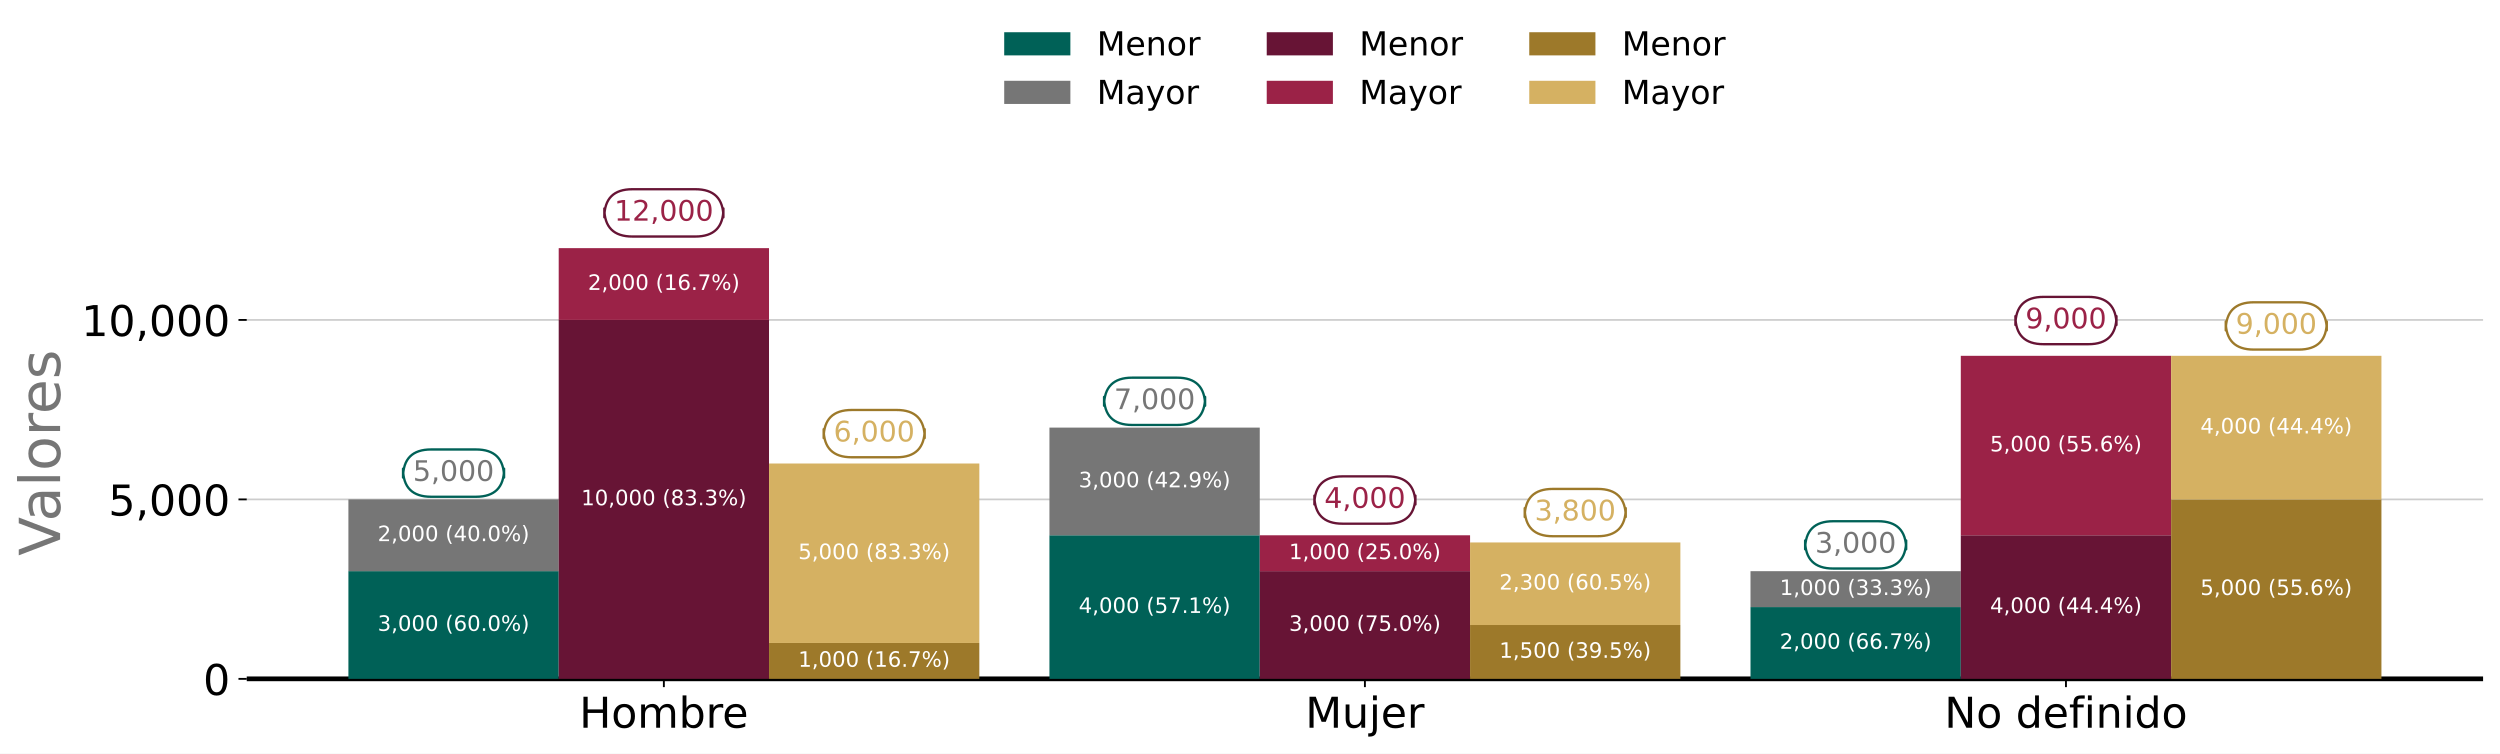
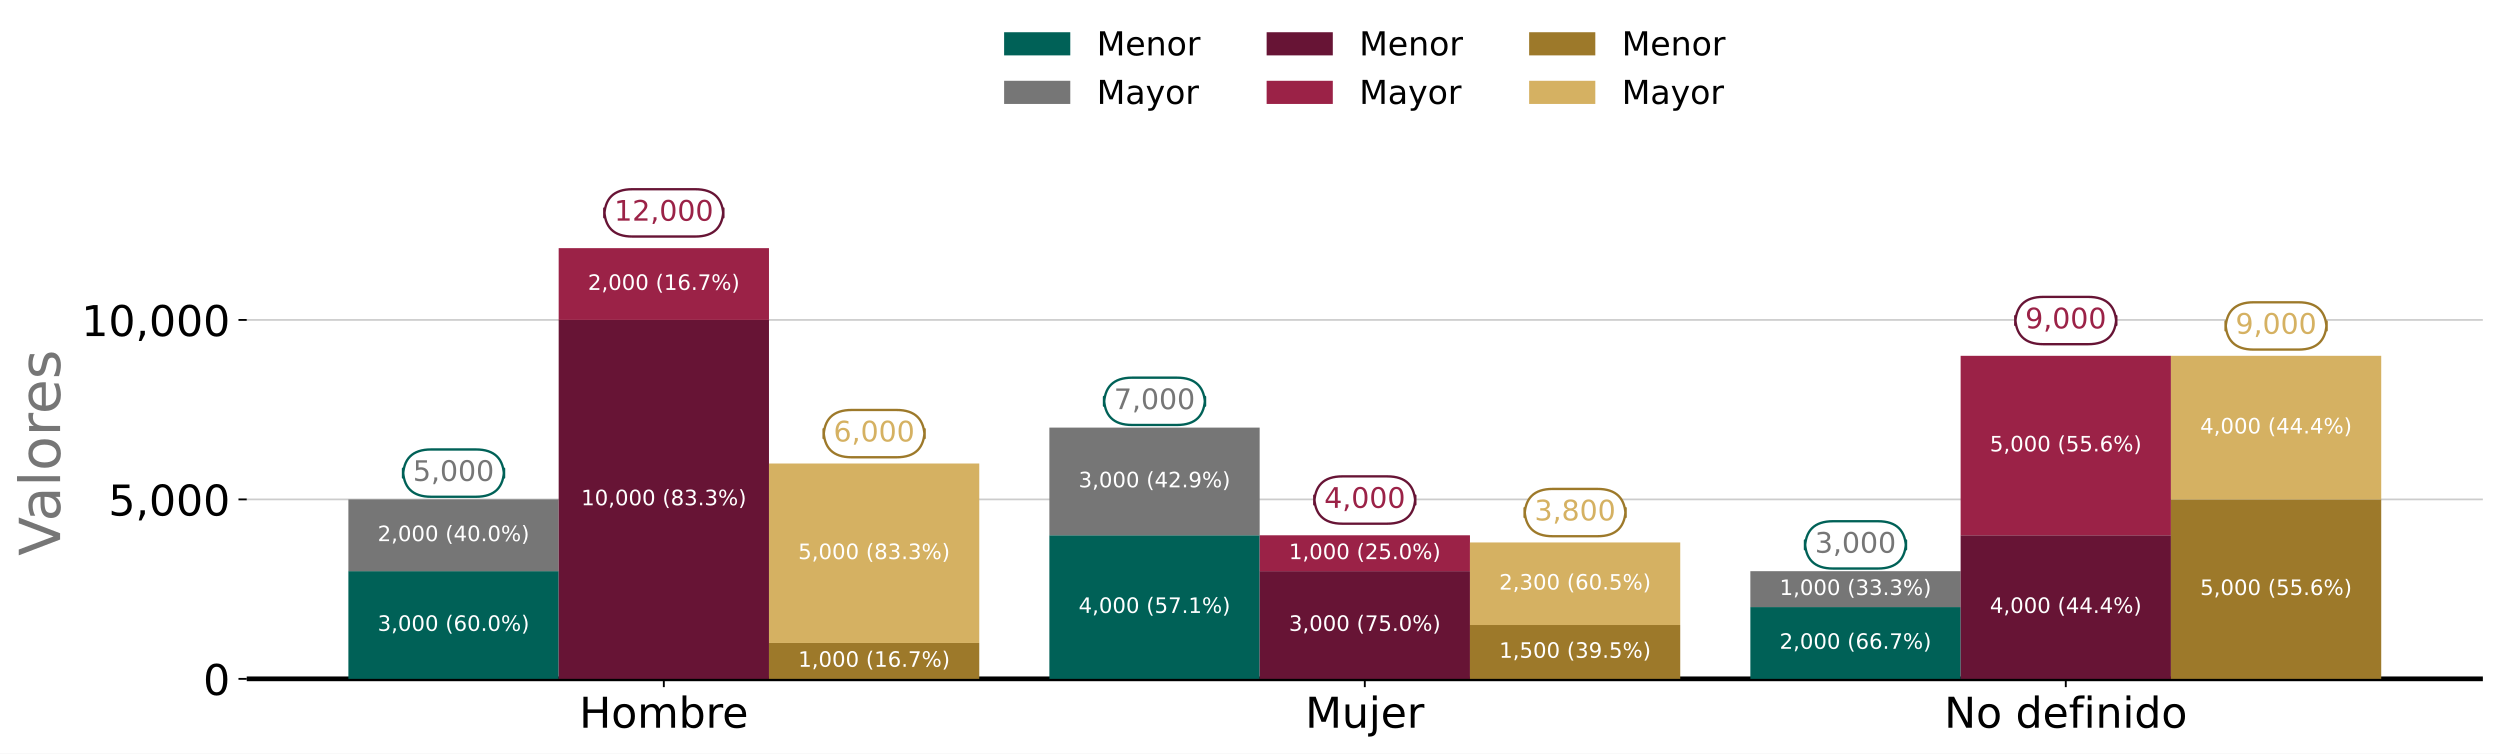
<svg xmlns="http://www.w3.org/2000/svg" xmlns:xlink="http://www.w3.org/1999/xlink" width="1057.9pt" height="318.88pt" version="1.1" viewBox="0 0 1057.9 318.88">
  <defs>
    <style type="text/css">*{stroke-linejoin: round; stroke-linecap: butt}</style>
  </defs>
  <path d="m0 318.88h1057.9v-318.88h-1057.9z" fill="#fff" />
-   <path d="m104.41 287.26h946.33v-191.38h-946.33z" fill="#fff" />
+   <path d="m104.41 287.26h946.24v-191.38h-946.24z" fill="#fff" />
  <defs>
-     <path id="b" d="m0 0v3.5" stroke="#000" stroke-width=".8" />
+     <path id="c" d="m0 0v3.5" stroke="#000" stroke-width=".8" />
  </defs>
-   <use x="280.92" y="287.264" stroke="#000000" stroke-width=".8" xlink:href="#b" />
-   <text transform="rotate(-0 280.92 307.94)" x="280.92" y="307.941" font-family="'DejaVu Sans', 'Bitstream Vera Sans', 'Computer Modern Sans Serif', 'Lucida Grande', 'Verdana', 'Geneva', 'Lucid', 'Arial', 'Helvetica', 'Avant Garde', sans-serif" font-size="18px" font-weight="500" text-anchor="middle">Hombre</text>
-   <use x="577.576" y="287.264" stroke="#000000" stroke-width=".8" xlink:href="#b" />
-   <text transform="rotate(-0 577.58 307.94)" x="577.576" y="307.941" font-family="'DejaVu Sans', 'Bitstream Vera Sans', 'Computer Modern Sans Serif', 'Lucida Grande', 'Verdana', 'Geneva', 'Lucid', 'Arial', 'Helvetica', 'Avant Garde', sans-serif" font-size="18px" font-weight="500" text-anchor="middle">Mujer</text>
-   <use x="874.231" y="287.264" stroke="#000000" stroke-width=".8" xlink:href="#b" />
-   <text transform="rotate(-0 874.23 307.94)" x="874.231" y="307.941" font-family="'DejaVu Sans', 'Bitstream Vera Sans', 'Computer Modern Sans Serif', 'Lucida Grande', 'Verdana', 'Geneva', 'Lucid', 'Arial', 'Helvetica', 'Avant Garde', sans-serif" font-size="18px" font-weight="500" text-anchor="middle">No definido</text>
-   <path d="m104.41 287.26h946.33" clip-path="url(#a)" fill="none" stroke="#000" stroke-linecap="square" stroke-opacity=".2" stroke-width=".75" />
+   <use x="280.904" y="287.264" stroke="#000000" stroke-width=".8" xlink:href="#c" />
+   <text transform="rotate(-0 280.9 307.94)" x="280.904" y="307.941" font-family="'DejaVu Sans', 'Bitstream Vera Sans', 'Computer Modern Sans Serif', 'Lucida Grande', 'Verdana', 'Geneva', 'Lucid', 'Arial', 'Helvetica', 'Avant Garde', sans-serif" font-size="18px" font-weight="500" text-anchor="middle">Hombre</text>
+   <use x="577.531" y="287.264" stroke="#000000" stroke-width=".8" xlink:href="#c" />
+   <text transform="rotate(-0 577.53 307.94)" x="577.531" y="307.941" font-family="'DejaVu Sans', 'Bitstream Vera Sans', 'Computer Modern Sans Serif', 'Lucida Grande', 'Verdana', 'Geneva', 'Lucid', 'Arial', 'Helvetica', 'Avant Garde', sans-serif" font-size="18px" font-weight="500" text-anchor="middle">Mujer</text>
+   <use x="874.158" y="287.264" stroke="#000000" stroke-width=".8" xlink:href="#c" />
+   <text transform="rotate(-0 874.16 307.94)" x="874.158" y="307.941" font-family="'DejaVu Sans', 'Bitstream Vera Sans', 'Computer Modern Sans Serif', 'Lucida Grande', 'Verdana', 'Geneva', 'Lucid', 'Arial', 'Helvetica', 'Avant Garde', sans-serif" font-size="18px" font-weight="500" text-anchor="middle">No definido</text>
+   <path d="m104.41 287.26h946.24" clip-path="url(#a)" fill="none" stroke="#000" stroke-linecap="square" stroke-opacity=".2" stroke-width=".75" />
  <defs>
-     <path id="c" d="m0 0h-3.5" stroke="#000" stroke-width=".8" />
+     <path id="b" d="m0 0h-3.5" stroke="#000" stroke-width=".8" />
  </defs>
-   <use x="104.411" y="287.264" stroke="#000000" stroke-width=".8" xlink:href="#c" />
+   <use x="104.411" y="287.264" stroke="#000000" stroke-width=".8" xlink:href="#b" />
  <text transform="rotate(-0 97.411 294.1)" x="97.411" y="294.103" font-family="'DejaVu Sans', 'Bitstream Vera Sans', 'Computer Modern Sans Serif', 'Lucida Grande', 'Verdana', 'Geneva', 'Lucid', 'Arial', 'Helvetica', 'Avant Garde', sans-serif" font-size="18px" text-anchor="end">0</text>
-   <path d="m104.41 211.32h946.33" clip-path="url(#a)" fill="none" stroke="#000" stroke-linecap="square" stroke-opacity=".2" stroke-width=".75" />
-   <use x="104.411" y="211.321" stroke="#000000" stroke-width=".8" xlink:href="#c" />
+   <path d="m104.41 211.32h946.24" clip-path="url(#a)" fill="none" stroke="#000" stroke-linecap="square" stroke-opacity=".2" stroke-width=".75" />
+   <use x="104.411" y="211.321" stroke="#000000" stroke-width=".8" xlink:href="#b" />
  <text transform="rotate(-0 97.411 218.16)" x="97.411" y="218.16" font-family="'DejaVu Sans', 'Bitstream Vera Sans', 'Computer Modern Sans Serif', 'Lucida Grande', 'Verdana', 'Geneva', 'Lucid', 'Arial', 'Helvetica', 'Avant Garde', sans-serif" font-size="18px" text-anchor="end">5,000</text>
-   <path d="m104.41 135.38h946.33" clip-path="url(#a)" fill="none" stroke="#000" stroke-linecap="square" stroke-opacity=".2" stroke-width=".75" />
-   <use x="104.411" y="135.378" stroke="#000000" stroke-width=".8" xlink:href="#c" />
+   <path d="m104.41 135.38h946.24" clip-path="url(#a)" fill="none" stroke="#000" stroke-linecap="square" stroke-opacity=".2" stroke-width=".75" />
+   <use x="104.411" y="135.378" stroke="#000000" stroke-width=".8" xlink:href="#b" />
  <text transform="rotate(-0 97.411 142.22)" x="97.411" y="142.217" font-family="'DejaVu Sans', 'Bitstream Vera Sans', 'Computer Modern Sans Serif', 'Lucida Grande', 'Verdana', 'Geneva', 'Lucid', 'Arial', 'Helvetica', 'Avant Garde', sans-serif" font-size="18px" text-anchor="end">10,000</text>
  <text transform="rotate(-90 25.436 191.58)" x="25.436" y="191.576" fill="#767676" font-family="'DejaVu Sans', 'Bitstream Vera Sans', 'Computer Modern Sans Serif', 'Lucida Grande', 'Verdana', 'Geneva', 'Lucid', 'Arial', 'Helvetica', 'Avant Garde', sans-serif" font-size="24px" font-weight="500" text-anchor="middle">Valores</text>
-   <path d="m104.41 287.26h946.33" fill="none" stroke="#000" stroke-linecap="square" stroke-width="2" />
-   <path d="m147.43 287.26h88.997v-45.566h-88.997z" clip-path="url(#a)" fill="#006157" />
-   <path d="m444.08 287.26h88.997v-60.754h-88.997z" clip-path="url(#a)" fill="#006157" />
-   <path d="m740.74 287.26h88.997v-30.377h-88.997z" clip-path="url(#a)" fill="#006157" />
-   <text transform="rotate(-0 191.92 266.96)" x="191.924" y="266.965" fill="#ffffff" font-family="'DejaVu Sans', 'Bitstream Vera Sans', 'Computer Modern Sans Serif', 'Lucida Grande', 'Verdana', 'Geneva', 'Lucid', 'Arial', 'Helvetica', 'Avant Garde', sans-serif" font-size="9px" font-weight="500" text-anchor="middle">3,000 (60.0%)</text>
-   <text transform="rotate(-0 488.58 259.37)" x="488.579" y="259.37" fill="#ffffff" font-family="'DejaVu Sans', 'Bitstream Vera Sans', 'Computer Modern Sans Serif', 'Lucida Grande', 'Verdana', 'Geneva', 'Lucid', 'Arial', 'Helvetica', 'Avant Garde', sans-serif" font-size="9px" font-weight="500" text-anchor="middle">4,000 (57.1%)</text>
-   <text transform="rotate(-0 785.23 274.56)" x="785.234" y="274.559" fill="#ffffff" font-family="'DejaVu Sans', 'Bitstream Vera Sans', 'Computer Modern Sans Serif', 'Lucida Grande', 'Verdana', 'Geneva', 'Lucid', 'Arial', 'Helvetica', 'Avant Garde', sans-serif" font-size="9px" font-weight="500" text-anchor="middle">2,000 (66.7%)</text>
-   <path d="m147.43 241.7h88.997v-30.377h-88.997z" clip-path="url(#a)" fill="#767676" />
-   <path d="m444.08 226.51h88.997v-45.566h-88.997z" clip-path="url(#a)" fill="#767676" />
-   <path d="m740.74 256.89h88.997v-15.189h-88.997z" clip-path="url(#a)" fill="#767676" />
-   <text transform="rotate(-0 191.92 228.99)" x="191.924" y="228.993" fill="#ffffff" font-family="'DejaVu Sans', 'Bitstream Vera Sans', 'Computer Modern Sans Serif', 'Lucida Grande', 'Verdana', 'Geneva', 'Lucid', 'Arial', 'Helvetica', 'Avant Garde', sans-serif" font-size="9px" font-weight="500" text-anchor="middle">2,000 (40.0%)</text>
-   <text transform="rotate(-0 488.58 206.21)" x="488.579" y="206.21" fill="#ffffff" font-family="'DejaVu Sans', 'Bitstream Vera Sans', 'Computer Modern Sans Serif', 'Lucida Grande', 'Verdana', 'Geneva', 'Lucid', 'Arial', 'Helvetica', 'Avant Garde', sans-serif" font-size="9px" font-weight="500" text-anchor="middle">3,000 (42.9%)</text>
-   <text transform="rotate(-0 785.23 251.78)" x="785.234" y="251.776" fill="#ffffff" font-family="'DejaVu Sans', 'Bitstream Vera Sans', 'Computer Modern Sans Serif', 'Lucida Grande', 'Verdana', 'Geneva', 'Lucid', 'Arial', 'Helvetica', 'Avant Garde', sans-serif" font-size="9px" font-weight="500" text-anchor="middle">1,000 (33.3%)</text>
-   <path d="m182.43 210.21h18.994q11.88 0 11.88-11.88v3.746q0-11.88-11.88-11.88h-18.994q-11.88 0-11.88 11.88v-3.746q0 11.88 11.88 11.88z" fill="#fff" stroke="#006157" />
-   <text transform="rotate(-0 191.92 203.51)" x="191.924" y="203.51" fill="#767676" font-family="'DejaVu Sans', 'Bitstream Vera Sans', 'Computer Modern Sans Serif', 'Lucida Grande', 'Verdana', 'Geneva', 'Lucid', 'Arial', 'Helvetica', 'Avant Garde', sans-serif" font-size="12px" font-weight="500" text-anchor="middle">5,000</text>
-   <path d="m479.08 179.83h18.994q11.88 0 11.88-11.88v3.746q0-11.88-11.88-11.88h-18.994q-11.88 0-11.88 11.88v-3.746q0 11.88 11.88 11.88z" fill="#fff" stroke="#006157" />
-   <text transform="rotate(-0 488.58 173.13)" x="488.579" y="173.132" fill="#767676" font-family="'DejaVu Sans', 'Bitstream Vera Sans', 'Computer Modern Sans Serif', 'Lucida Grande', 'Verdana', 'Geneva', 'Lucid', 'Arial', 'Helvetica', 'Avant Garde', sans-serif" font-size="12px" font-weight="500" text-anchor="middle">7,000</text>
-   <path d="m775.74 240.58h18.994q11.88 0 11.88-11.88v3.746q0-11.88-11.88-11.88h-18.994q-11.88 0-11.88 11.88v-3.746q0 11.88 11.88 11.88z" fill="#fff" stroke="#006157" />
-   <text transform="rotate(-0 785.23 233.89)" x="785.234" y="233.887" fill="#767676" font-family="'DejaVu Sans', 'Bitstream Vera Sans', 'Computer Modern Sans Serif', 'Lucida Grande', 'Verdana', 'Geneva', 'Lucid', 'Arial', 'Helvetica', 'Avant Garde', sans-serif" font-size="12px" font-weight="500" text-anchor="middle">3,000</text>
-   <path d="m236.42 287.26h88.997v-151.89h-88.997z" clip-path="url(#a)" fill="#671435" />
-   <path d="m533.08 287.26h88.997v-45.566h-88.997z" clip-path="url(#a)" fill="#671435" />
-   <path d="m829.73 287.26h88.997v-60.754h-88.997z" clip-path="url(#a)" fill="#671435" />
-   <text transform="rotate(-0 280.92 213.8)" x="280.92" y="213.805" fill="#ffffff" font-family="'DejaVu Sans', 'Bitstream Vera Sans', 'Computer Modern Sans Serif', 'Lucida Grande', 'Verdana', 'Geneva', 'Lucid', 'Arial', 'Helvetica', 'Avant Garde', sans-serif" font-size="9px" font-weight="500" text-anchor="middle">10,000 (83.3%)</text>
-   <text transform="rotate(-0 577.58 266.96)" x="577.576" y="266.965" fill="#ffffff" font-family="'DejaVu Sans', 'Bitstream Vera Sans', 'Computer Modern Sans Serif', 'Lucida Grande', 'Verdana', 'Geneva', 'Lucid', 'Arial', 'Helvetica', 'Avant Garde', sans-serif" font-size="9px" font-weight="500" text-anchor="middle">3,000 (75.0%)</text>
-   <text transform="rotate(-0 874.23 259.37)" x="874.231" y="259.37" fill="#ffffff" font-family="'DejaVu Sans', 'Bitstream Vera Sans', 'Computer Modern Sans Serif', 'Lucida Grande', 'Verdana', 'Geneva', 'Lucid', 'Arial', 'Helvetica', 'Avant Garde', sans-serif" font-size="9px" font-weight="500" text-anchor="middle">4,000 (44.4%)</text>
-   <path d="m236.42 135.38h88.997v-30.377h-88.997z" clip-path="url(#a)" fill="#9b2247" />
-   <path d="m533.08 241.7h88.997v-15.189h-88.997z" clip-path="url(#a)" fill="#9b2247" />
-   <path d="m829.73 226.51h88.997v-75.943h-88.997z" clip-path="url(#a)" fill="#9b2247" />
-   <text transform="rotate(-0 280.92 122.67)" x="280.92" y="122.673" fill="#ffffff" font-family="'DejaVu Sans', 'Bitstream Vera Sans', 'Computer Modern Sans Serif', 'Lucida Grande', 'Verdana', 'Geneva', 'Lucid', 'Arial', 'Helvetica', 'Avant Garde', sans-serif" font-size="9px" font-weight="500" text-anchor="middle">2,000 (16.7%)</text>
-   <text transform="rotate(-0 577.58 236.59)" x="577.576" y="236.587" fill="#ffffff" font-family="'DejaVu Sans', 'Bitstream Vera Sans', 'Computer Modern Sans Serif', 'Lucida Grande', 'Verdana', 'Geneva', 'Lucid', 'Arial', 'Helvetica', 'Avant Garde', sans-serif" font-size="9px" font-weight="500" text-anchor="middle">1,000 (25.0%)</text>
-   <text transform="rotate(-0 874.23 191.02)" x="874.231" y="191.022" fill="#ffffff" font-family="'DejaVu Sans', 'Bitstream Vera Sans', 'Computer Modern Sans Serif', 'Lucida Grande', 'Verdana', 'Geneva', 'Lucid', 'Arial', 'Helvetica', 'Avant Garde', sans-serif" font-size="9px" font-weight="500" text-anchor="middle">5,000 (55.6%)</text>
-   <path d="m267.61 100.09h26.629q11.88 0 11.88-11.88v3.746q0-11.88-11.88-11.88h-26.629q-11.88 0-11.88 11.88v-3.746q0 11.88 11.88 11.88z" fill="#fff" stroke="#671435" />
-   <text transform="rotate(-0 280.92 93.392)" x="280.92" y="93.392" fill="#9b2247" font-family="'DejaVu Sans', 'Bitstream Vera Sans', 'Computer Modern Sans Serif', 'Lucida Grande', 'Verdana', 'Geneva', 'Lucid', 'Arial', 'Helvetica', 'Avant Garde', sans-serif" font-size="12px" font-weight="500" text-anchor="middle">12,000</text>
-   <path d="m568.08 221.6h18.994q11.88 0 11.88-11.88v3.746q0-11.88-11.88-11.88h-18.994q-11.88 0-11.88 11.88v-3.746q0 11.88 11.88 11.88z" fill="#fff" stroke="#671435" />
-   <text transform="rotate(-0 577.58 214.9)" x="577.576" y="214.901" fill="#9b2247" font-family="'DejaVu Sans', 'Bitstream Vera Sans', 'Computer Modern Sans Serif', 'Lucida Grande', 'Verdana', 'Geneva', 'Lucid', 'Arial', 'Helvetica', 'Avant Garde', sans-serif" font-size="12px" font-weight="500" text-anchor="middle">4,000</text>
-   <path d="m864.73 145.65h18.994q11.88 0 11.88-11.88v3.746q0-11.88-11.88-11.88h-18.994q-11.88 0-11.88 11.88v-3.746q0 11.88 11.88 11.88z" fill="#fff" stroke="#671435" />
-   <text transform="rotate(-0 874.23 138.96)" x="874.231" y="138.958" fill="#9b2247" font-family="'DejaVu Sans', 'Bitstream Vera Sans', 'Computer Modern Sans Serif', 'Lucida Grande', 'Verdana', 'Geneva', 'Lucid', 'Arial', 'Helvetica', 'Avant Garde', sans-serif" font-size="12px" font-weight="500" text-anchor="middle">9,000</text>
-   <path d="m325.42 287.26h88.997v-15.189h-88.997z" clip-path="url(#a)" fill="#9d792a" />
-   <path d="m622.07 287.26h88.997v-22.783h-88.997z" clip-path="url(#a)" fill="#9d792a" />
-   <path d="m918.73 287.26h88.997v-75.943h-88.997z" clip-path="url(#a)" fill="#9d792a" />
-   <text transform="rotate(-0 369.92 282.15)" x="369.917" y="282.153" fill="#ffffff" font-family="'DejaVu Sans', 'Bitstream Vera Sans', 'Computer Modern Sans Serif', 'Lucida Grande', 'Verdana', 'Geneva', 'Lucid', 'Arial', 'Helvetica', 'Avant Garde', sans-serif" font-size="9px" font-weight="500" text-anchor="middle">1,000 (16.7%)</text>
-   <text transform="rotate(-0 666.57 278.36)" x="666.572" y="278.356" fill="#ffffff" font-family="'DejaVu Sans', 'Bitstream Vera Sans', 'Computer Modern Sans Serif', 'Lucida Grande', 'Verdana', 'Geneva', 'Lucid', 'Arial', 'Helvetica', 'Avant Garde', sans-serif" font-size="9px" font-weight="500" text-anchor="middle">1,500 (39.5%)</text>
-   <text transform="rotate(-0 963.23 251.78)" x="963.227" y="251.776" fill="#ffffff" font-family="'DejaVu Sans', 'Bitstream Vera Sans', 'Computer Modern Sans Serif', 'Lucida Grande', 'Verdana', 'Geneva', 'Lucid', 'Arial', 'Helvetica', 'Avant Garde', sans-serif" font-size="9px" font-weight="500" text-anchor="middle">5,000 (55.6%)</text>
-   <path d="m325.42 272.08h88.997v-75.943h-88.997z" clip-path="url(#a)" fill="#d5b162" />
-   <path d="m622.07 264.48h88.997v-34.934h-88.997z" clip-path="url(#a)" fill="#d5b162" />
-   <path d="m918.73 211.32h88.997v-60.754h-88.997z" clip-path="url(#a)" fill="#d5b162" />
-   <text transform="rotate(-0 369.92 236.59)" x="369.917" y="236.587" fill="#ffffff" font-family="'DejaVu Sans', 'Bitstream Vera Sans', 'Computer Modern Sans Serif', 'Lucida Grande', 'Verdana', 'Geneva', 'Lucid', 'Arial', 'Helvetica', 'Avant Garde', sans-serif" font-size="9px" font-weight="500" text-anchor="middle">5,000 (83.3%)</text>
-   <text transform="rotate(-0 666.57 249.5)" x="666.572" y="249.498" fill="#ffffff" font-family="'DejaVu Sans', 'Bitstream Vera Sans', 'Computer Modern Sans Serif', 'Lucida Grande', 'Verdana', 'Geneva', 'Lucid', 'Arial', 'Helvetica', 'Avant Garde', sans-serif" font-size="9px" font-weight="500" text-anchor="middle">2,300 (60.5%)</text>
-   <text transform="rotate(-0 963.23 183.43)" x="963.227" y="183.427" fill="#ffffff" font-family="'DejaVu Sans', 'Bitstream Vera Sans', 'Computer Modern Sans Serif', 'Lucida Grande', 'Verdana', 'Geneva', 'Lucid', 'Arial', 'Helvetica', 'Avant Garde', sans-serif" font-size="9px" font-weight="500" text-anchor="middle">4,000 (44.4%)</text>
-   <path d="m360.42 193.5h18.994q11.88 0 11.88-11.88v3.746q0-11.88-11.88-11.88h-18.994q-11.88 0-11.88 11.88v-3.746q0 11.88 11.88 11.88z" fill="#fff" stroke="#9d792a" />
-   <text transform="rotate(-0 369.92 186.8)" x="369.917" y="186.802" fill="#d5b162" font-family="'DejaVu Sans', 'Bitstream Vera Sans', 'Computer Modern Sans Serif', 'Lucida Grande', 'Verdana', 'Geneva', 'Lucid', 'Arial', 'Helvetica', 'Avant Garde', sans-serif" font-size="12px" font-weight="500" text-anchor="middle">6,000</text>
-   <path d="m657.08 226.91h18.994q11.88 0 11.88-11.88v3.746q0-11.88-11.88-11.88h-18.994q-11.88 0-11.88 11.88v-3.746q0 11.88 11.88 11.88z" fill="#fff" stroke="#9d792a" />
-   <text transform="rotate(-0 666.57 220.22)" x="666.572" y="220.217" fill="#d5b162" font-family="'DejaVu Sans', 'Bitstream Vera Sans', 'Computer Modern Sans Serif', 'Lucida Grande', 'Verdana', 'Geneva', 'Lucid', 'Arial', 'Helvetica', 'Avant Garde', sans-serif" font-size="12px" font-weight="500" text-anchor="middle">3,800</text>
-   <path d="m953.73 147.93h18.994q11.88 0 11.88-11.88v3.746q0-11.88-11.88-11.88h-18.994q-11.88 0-11.88 11.88v-3.746q0 11.88 11.88 11.88z" fill="#fff" stroke="#9d792a" />
-   <text transform="rotate(-0 963.23 141.24)" x="963.227" y="141.236" fill="#d5b162" font-family="'DejaVu Sans', 'Bitstream Vera Sans', 'Computer Modern Sans Serif', 'Lucida Grande', 'Verdana', 'Geneva', 'Lucid', 'Arial', 'Helvetica', 'Avant Garde', sans-serif" font-size="12px" font-weight="500" text-anchor="middle">9,000</text>
-   <path d="m424.94 23.438h28v-9.8h-28z" fill="#006157" />
-   <text transform="rotate(-0 464.14 23.438)" x="464.144" y="23.438" font-family="'DejaVu Sans', 'Bitstream Vera Sans', 'Computer Modern Sans Serif', 'Lucida Grande', 'Verdana', 'Geneva', 'Lucid', 'Arial', 'Helvetica', 'Avant Garde', sans-serif" font-size="14px" font-weight="500">Menor</text>
-   <path d="m424.94 43.987h28v-9.8h-28z" fill="#767676" />
-   <text transform="rotate(-0 464.14 43.987)" x="464.144" y="43.987" font-family="'DejaVu Sans', 'Bitstream Vera Sans', 'Computer Modern Sans Serif', 'Lucida Grande', 'Verdana', 'Geneva', 'Lucid', 'Arial', 'Helvetica', 'Avant Garde', sans-serif" font-size="14px" font-weight="500">Mayor</text>
-   <path d="m536.03 23.438h28v-9.8h-28z" fill="#671435" />
-   <text transform="rotate(-0 575.23 23.438)" x="575.232" y="23.438" font-family="'DejaVu Sans', 'Bitstream Vera Sans', 'Computer Modern Sans Serif', 'Lucida Grande', 'Verdana', 'Geneva', 'Lucid', 'Arial', 'Helvetica', 'Avant Garde', sans-serif" font-size="14px" font-weight="500">Menor</text>
-   <path d="m536.03 43.987h28v-9.8h-28z" fill="#9b2247" />
-   <text transform="rotate(-0 575.23 43.987)" x="575.232" y="43.987" font-family="'DejaVu Sans', 'Bitstream Vera Sans', 'Computer Modern Sans Serif', 'Lucida Grande', 'Verdana', 'Geneva', 'Lucid', 'Arial', 'Helvetica', 'Avant Garde', sans-serif" font-size="14px" font-weight="500">Mayor</text>
-   <path d="m647.12 23.438h28v-9.8h-28z" fill="#9d792a" />
-   <text transform="rotate(-0 686.32 23.438)" x="686.32" y="23.438" font-family="'DejaVu Sans', 'Bitstream Vera Sans', 'Computer Modern Sans Serif', 'Lucida Grande', 'Verdana', 'Geneva', 'Lucid', 'Arial', 'Helvetica', 'Avant Garde', sans-serif" font-size="14px" font-weight="500">Menor</text>
-   <path d="m647.12 43.987h28v-9.8h-28z" fill="#d5b162" />
-   <text transform="rotate(-0 686.32 43.987)" x="686.32" y="43.987" font-family="'DejaVu Sans', 'Bitstream Vera Sans', 'Computer Modern Sans Serif', 'Lucida Grande', 'Verdana', 'Geneva', 'Lucid', 'Arial', 'Helvetica', 'Avant Garde', sans-serif" font-size="14px" font-weight="500">Mayor</text>
+   <path d="m104.41 287.26h946.24" fill="none" stroke="#000" stroke-linecap="square" stroke-width="2" />
+   <path d="m147.42 287.26h88.988v-45.566h-88.988z" clip-path="url(#a)" fill="#006157" />
+   <path d="m444.05 287.26h88.988v-60.754h-88.988z" clip-path="url(#a)" fill="#006157" />
+   <path d="m740.68 287.26h88.988v-30.377h-88.988z" clip-path="url(#a)" fill="#006157" />
+   <text transform="rotate(-0 191.92 266.96)" x="191.916" y="266.965" fill="#ffffff" font-family="'DejaVu Sans', 'Bitstream Vera Sans', 'Computer Modern Sans Serif', 'Lucida Grande', 'Verdana', 'Geneva', 'Lucid', 'Arial', 'Helvetica', 'Avant Garde', sans-serif" font-size="9px" font-weight="500" text-anchor="middle">3,000 (60.0%)</text>
+   <text transform="rotate(-0 488.54 259.37)" x="488.543" y="259.37" fill="#ffffff" font-family="'DejaVu Sans', 'Bitstream Vera Sans', 'Computer Modern Sans Serif', 'Lucida Grande', 'Verdana', 'Geneva', 'Lucid', 'Arial', 'Helvetica', 'Avant Garde', sans-serif" font-size="9px" font-weight="500" text-anchor="middle">4,000 (57.1%)</text>
+   <text transform="rotate(-0 785.17 274.56)" x="785.169" y="274.559" fill="#ffffff" font-family="'DejaVu Sans', 'Bitstream Vera Sans', 'Computer Modern Sans Serif', 'Lucida Grande', 'Verdana', 'Geneva', 'Lucid', 'Arial', 'Helvetica', 'Avant Garde', sans-serif" font-size="9px" font-weight="500" text-anchor="middle">2,000 (66.7%)</text>
+   <path d="m147.42 241.7h88.988v-30.377h-88.988z" clip-path="url(#a)" fill="#767676" />
+   <path d="m444.05 226.51h88.988v-45.566h-88.988z" clip-path="url(#a)" fill="#767676" />
+   <path d="m740.68 256.89h88.988v-15.189h-88.988z" clip-path="url(#a)" fill="#767676" />
+   <text transform="rotate(-0 191.92 228.99)" x="191.916" y="228.993" fill="#ffffff" font-family="'DejaVu Sans', 'Bitstream Vera Sans', 'Computer Modern Sans Serif', 'Lucida Grande', 'Verdana', 'Geneva', 'Lucid', 'Arial', 'Helvetica', 'Avant Garde', sans-serif" font-size="9px" font-weight="500" text-anchor="middle">2,000 (40.0%)</text>
+   <text transform="rotate(-0 488.54 206.21)" x="488.543" y="206.21" fill="#ffffff" font-family="'DejaVu Sans', 'Bitstream Vera Sans', 'Computer Modern Sans Serif', 'Lucida Grande', 'Verdana', 'Geneva', 'Lucid', 'Arial', 'Helvetica', 'Avant Garde', sans-serif" font-size="9px" font-weight="500" text-anchor="middle">3,000 (42.9%)</text>
+   <text transform="rotate(-0 785.17 251.78)" x="785.169" y="251.776" fill="#ffffff" font-family="'DejaVu Sans', 'Bitstream Vera Sans', 'Computer Modern Sans Serif', 'Lucida Grande', 'Verdana', 'Geneva', 'Lucid', 'Arial', 'Helvetica', 'Avant Garde', sans-serif" font-size="9px" font-weight="500" text-anchor="middle">1,000 (33.3%)</text>
+   <path d="m182.42 210.21h18.994q11.88 0 11.88-11.88v3.746q0-11.88-11.88-11.88h-18.994q-11.88 0-11.88 11.88v-3.746q0 11.88 11.88 11.88z" fill="#fff" stroke="#006157" />
+   <text transform="rotate(-0 191.92 203.51)" x="191.916" y="203.51" fill="#767676" font-family="'DejaVu Sans', 'Bitstream Vera Sans', 'Computer Modern Sans Serif', 'Lucida Grande', 'Verdana', 'Geneva', 'Lucid', 'Arial', 'Helvetica', 'Avant Garde', sans-serif" font-size="12px" font-weight="500" text-anchor="middle">5,000</text>
+   <path d="m479.05 179.83h18.994q11.88 0 11.88-11.88v3.746q0-11.88-11.88-11.88h-18.994q-11.88 0-11.88 11.88v-3.746q0 11.88 11.88 11.88z" fill="#fff" stroke="#006157" />
+   <text transform="rotate(-0 488.54 173.13)" x="488.543" y="173.132" fill="#767676" font-family="'DejaVu Sans', 'Bitstream Vera Sans', 'Computer Modern Sans Serif', 'Lucida Grande', 'Verdana', 'Geneva', 'Lucid', 'Arial', 'Helvetica', 'Avant Garde', sans-serif" font-size="12px" font-weight="500" text-anchor="middle">7,000</text>
+   <path d="m775.67 240.58h18.994q11.88 0 11.88-11.88v3.746q0-11.88-11.88-11.88h-18.994q-11.88 0-11.88 11.88v-3.746q0 11.88 11.88 11.88z" fill="#fff" stroke="#006157" />
+   <text transform="rotate(-0 785.17 233.89)" x="785.169" y="233.887" fill="#767676" font-family="'DejaVu Sans', 'Bitstream Vera Sans', 'Computer Modern Sans Serif', 'Lucida Grande', 'Verdana', 'Geneva', 'Lucid', 'Arial', 'Helvetica', 'Avant Garde', sans-serif" font-size="12px" font-weight="500" text-anchor="middle">3,000</text>
+   <path d="m236.41 287.26h88.988v-151.89h-88.988z" clip-path="url(#a)" fill="#671435" />
+   <path d="m533.04 287.26h88.988v-45.566h-88.988z" clip-path="url(#a)" fill="#671435" />
+   <path d="m829.66 287.26h88.988v-60.754h-88.988z" clip-path="url(#a)" fill="#671435" />
+   <text transform="rotate(-0 280.9 213.8)" x="280.904" y="213.805" fill="#ffffff" font-family="'DejaVu Sans', 'Bitstream Vera Sans', 'Computer Modern Sans Serif', 'Lucida Grande', 'Verdana', 'Geneva', 'Lucid', 'Arial', 'Helvetica', 'Avant Garde', sans-serif" font-size="9px" font-weight="500" text-anchor="middle">10,000 (83.3%)</text>
+   <text transform="rotate(-0 577.53 266.96)" x="577.531" y="266.965" fill="#ffffff" font-family="'DejaVu Sans', 'Bitstream Vera Sans', 'Computer Modern Sans Serif', 'Lucida Grande', 'Verdana', 'Geneva', 'Lucid', 'Arial', 'Helvetica', 'Avant Garde', sans-serif" font-size="9px" font-weight="500" text-anchor="middle">3,000 (75.0%)</text>
+   <text transform="rotate(-0 874.16 259.37)" x="874.158" y="259.37" fill="#ffffff" font-family="'DejaVu Sans', 'Bitstream Vera Sans', 'Computer Modern Sans Serif', 'Lucida Grande', 'Verdana', 'Geneva', 'Lucid', 'Arial', 'Helvetica', 'Avant Garde', sans-serif" font-size="9px" font-weight="500" text-anchor="middle">4,000 (44.4%)</text>
+   <path d="m236.41 135.38h88.988v-30.377h-88.988z" clip-path="url(#a)" fill="#9b2247" />
+   <path d="m533.04 241.7h88.988v-15.189h-88.988z" clip-path="url(#a)" fill="#9b2247" />
+   <path d="m829.66 226.51h88.988v-75.943h-88.988z" clip-path="url(#a)" fill="#9b2247" />
+   <text transform="rotate(-0 280.9 122.67)" x="280.904" y="122.673" fill="#ffffff" font-family="'DejaVu Sans', 'Bitstream Vera Sans', 'Computer Modern Sans Serif', 'Lucida Grande', 'Verdana', 'Geneva', 'Lucid', 'Arial', 'Helvetica', 'Avant Garde', sans-serif" font-size="9px" font-weight="500" text-anchor="middle">2,000 (16.7%)</text>
+   <text transform="rotate(-0 577.53 236.59)" x="577.531" y="236.587" fill="#ffffff" font-family="'DejaVu Sans', 'Bitstream Vera Sans', 'Computer Modern Sans Serif', 'Lucida Grande', 'Verdana', 'Geneva', 'Lucid', 'Arial', 'Helvetica', 'Avant Garde', sans-serif" font-size="9px" font-weight="500" text-anchor="middle">1,000 (25.0%)</text>
+   <text transform="rotate(-0 874.16 191.02)" x="874.158" y="191.022" fill="#ffffff" font-family="'DejaVu Sans', 'Bitstream Vera Sans', 'Computer Modern Sans Serif', 'Lucida Grande', 'Verdana', 'Geneva', 'Lucid', 'Arial', 'Helvetica', 'Avant Garde', sans-serif" font-size="9px" font-weight="500" text-anchor="middle">5,000 (55.6%)</text>
+   <path d="m267.59 100.09h26.629q11.88 0 11.88-11.88v3.746q0-11.88-11.88-11.88h-26.629q-11.88 0-11.88 11.88v-3.746q0 11.88 11.88 11.88z" fill="#fff" stroke="#671435" />
+   <text transform="rotate(-0 280.9 93.392)" x="280.904" y="93.392" fill="#9b2247" font-family="'DejaVu Sans', 'Bitstream Vera Sans', 'Computer Modern Sans Serif', 'Lucida Grande', 'Verdana', 'Geneva', 'Lucid', 'Arial', 'Helvetica', 'Avant Garde', sans-serif" font-size="12px" font-weight="500" text-anchor="middle">12,000</text>
+   <path d="m568.03 221.6h18.994q11.88 0 11.88-11.88v3.746q0-11.88-11.88-11.88h-18.994q-11.88 0-11.88 11.88v-3.746q0 11.88 11.88 11.88z" fill="#fff" stroke="#671435" />
+   <text transform="rotate(-0 577.53 214.9)" x="577.531" y="214.901" fill="#9b2247" font-family="'DejaVu Sans', 'Bitstream Vera Sans', 'Computer Modern Sans Serif', 'Lucida Grande', 'Verdana', 'Geneva', 'Lucid', 'Arial', 'Helvetica', 'Avant Garde', sans-serif" font-size="12px" font-weight="500" text-anchor="middle">4,000</text>
+   <path d="m864.66 145.65h18.994q11.88 0 11.88-11.88v3.746q0-11.88-11.88-11.88h-18.994q-11.88 0-11.88 11.88v-3.746q0 11.88 11.88 11.88z" fill="#fff" stroke="#671435" />
+   <text transform="rotate(-0 874.16 138.96)" x="874.158" y="138.958" fill="#9b2247" font-family="'DejaVu Sans', 'Bitstream Vera Sans', 'Computer Modern Sans Serif', 'Lucida Grande', 'Verdana', 'Geneva', 'Lucid', 'Arial', 'Helvetica', 'Avant Garde', sans-serif" font-size="12px" font-weight="500" text-anchor="middle">9,000</text>
+   <path d="m325.4 287.26h88.988v-15.189h-88.988z" clip-path="url(#a)" fill="#9d792a" />
+   <path d="m622.02 287.26h88.988v-22.783h-88.988z" clip-path="url(#a)" fill="#9d792a" />
+   <path d="m918.65 287.26h88.988v-75.943h-88.988z" clip-path="url(#a)" fill="#9d792a" />
+   <text transform="rotate(-0 369.89 282.15)" x="369.892" y="282.153" fill="#ffffff" font-family="'DejaVu Sans', 'Bitstream Vera Sans', 'Computer Modern Sans Serif', 'Lucida Grande', 'Verdana', 'Geneva', 'Lucid', 'Arial', 'Helvetica', 'Avant Garde', sans-serif" font-size="9px" font-weight="500" text-anchor="middle">1,000 (16.7%)</text>
+   <text transform="rotate(-0 666.52 278.36)" x="666.519" y="278.356" fill="#ffffff" font-family="'DejaVu Sans', 'Bitstream Vera Sans', 'Computer Modern Sans Serif', 'Lucida Grande', 'Verdana', 'Geneva', 'Lucid', 'Arial', 'Helvetica', 'Avant Garde', sans-serif" font-size="9px" font-weight="500" text-anchor="middle">1,500 (39.5%)</text>
+   <text transform="rotate(-0 963.15 251.78)" x="963.146" y="251.776" fill="#ffffff" font-family="'DejaVu Sans', 'Bitstream Vera Sans', 'Computer Modern Sans Serif', 'Lucida Grande', 'Verdana', 'Geneva', 'Lucid', 'Arial', 'Helvetica', 'Avant Garde', sans-serif" font-size="9px" font-weight="500" text-anchor="middle">5,000 (55.6%)</text>
+   <path d="m325.4 272.08h88.988v-75.943h-88.988z" clip-path="url(#a)" fill="#d5b162" />
+   <path d="m622.02 264.48h88.988v-34.934h-88.988z" clip-path="url(#a)" fill="#d5b162" />
+   <path d="m918.65 211.32h88.988v-60.754h-88.988z" clip-path="url(#a)" fill="#d5b162" />
+   <text transform="rotate(-0 369.89 236.59)" x="369.892" y="236.587" fill="#ffffff" font-family="'DejaVu Sans', 'Bitstream Vera Sans', 'Computer Modern Sans Serif', 'Lucida Grande', 'Verdana', 'Geneva', 'Lucid', 'Arial', 'Helvetica', 'Avant Garde', sans-serif" font-size="9px" font-weight="500" text-anchor="middle">5,000 (83.3%)</text>
+   <text transform="rotate(-0 666.52 249.5)" x="666.519" y="249.498" fill="#ffffff" font-family="'DejaVu Sans', 'Bitstream Vera Sans', 'Computer Modern Sans Serif', 'Lucida Grande', 'Verdana', 'Geneva', 'Lucid', 'Arial', 'Helvetica', 'Avant Garde', sans-serif" font-size="9px" font-weight="500" text-anchor="middle">2,300 (60.5%)</text>
+   <text transform="rotate(-0 963.15 183.43)" x="963.146" y="183.427" fill="#ffffff" font-family="'DejaVu Sans', 'Bitstream Vera Sans', 'Computer Modern Sans Serif', 'Lucida Grande', 'Verdana', 'Geneva', 'Lucid', 'Arial', 'Helvetica', 'Avant Garde', sans-serif" font-size="9px" font-weight="500" text-anchor="middle">4,000 (44.4%)</text>
+   <path d="m360.39 193.5h18.994q11.88 0 11.88-11.88v3.746q0-11.88-11.88-11.88h-18.994q-11.88 0-11.88 11.88v-3.746q0 11.88 11.88 11.88z" fill="#fff" stroke="#9d792a" />
+   <text transform="rotate(-0 369.89 186.8)" x="369.892" y="186.802" fill="#d5b162" font-family="'DejaVu Sans', 'Bitstream Vera Sans', 'Computer Modern Sans Serif', 'Lucida Grande', 'Verdana', 'Geneva', 'Lucid', 'Arial', 'Helvetica', 'Avant Garde', sans-serif" font-size="12px" font-weight="500" text-anchor="middle">6,000</text>
+   <path d="m657.02 226.91h18.994q11.88 0 11.88-11.88v3.746q0-11.88-11.88-11.88h-18.994q-11.88 0-11.88 11.88v-3.746q0 11.88 11.88 11.88z" fill="#fff" stroke="#9d792a" />
+   <text transform="rotate(-0 666.52 220.22)" x="666.519" y="220.217" fill="#d5b162" font-family="'DejaVu Sans', 'Bitstream Vera Sans', 'Computer Modern Sans Serif', 'Lucida Grande', 'Verdana', 'Geneva', 'Lucid', 'Arial', 'Helvetica', 'Avant Garde', sans-serif" font-size="12px" font-weight="500" text-anchor="middle">3,800</text>
+   <path d="m953.65 147.93h18.994q11.88 0 11.88-11.88v3.746q0-11.88-11.88-11.88h-18.994q-11.88 0-11.88 11.88v-3.746q0 11.88 11.88 11.88z" fill="#fff" stroke="#9d792a" />
+   <text transform="rotate(-0 963.15 141.24)" x="963.146" y="141.236" fill="#d5b162" font-family="'DejaVu Sans', 'Bitstream Vera Sans', 'Computer Modern Sans Serif', 'Lucida Grande', 'Verdana', 'Geneva', 'Lucid', 'Arial', 'Helvetica', 'Avant Garde', sans-serif" font-size="12px" font-weight="500" text-anchor="middle">9,000</text>
+   <path d="m424.9 23.438h28v-9.8h-28z" fill="#006157" />
+   <text transform="rotate(-0 464.1 23.438)" x="464.099" y="23.438" font-family="'DejaVu Sans', 'Bitstream Vera Sans', 'Computer Modern Sans Serif', 'Lucida Grande', 'Verdana', 'Geneva', 'Lucid', 'Arial', 'Helvetica', 'Avant Garde', sans-serif" font-size="14px" font-weight="500">Menor</text>
+   <path d="m424.9 43.987h28v-9.8h-28z" fill="#767676" />
+   <text transform="rotate(-0 464.1 43.987)" x="464.099" y="43.987" font-family="'DejaVu Sans', 'Bitstream Vera Sans', 'Computer Modern Sans Serif', 'Lucida Grande', 'Verdana', 'Geneva', 'Lucid', 'Arial', 'Helvetica', 'Avant Garde', sans-serif" font-size="14px" font-weight="500">Mayor</text>
+   <path d="m535.99 23.438h28v-9.8h-28z" fill="#671435" />
+   <text transform="rotate(-0 575.19 23.438)" x="575.187" y="23.438" font-family="'DejaVu Sans', 'Bitstream Vera Sans', 'Computer Modern Sans Serif', 'Lucida Grande', 'Verdana', 'Geneva', 'Lucid', 'Arial', 'Helvetica', 'Avant Garde', sans-serif" font-size="14px" font-weight="500">Menor</text>
+   <path d="m535.99 43.987h28v-9.8h-28z" fill="#9b2247" />
+   <text transform="rotate(-0 575.19 43.987)" x="575.187" y="43.987" font-family="'DejaVu Sans', 'Bitstream Vera Sans', 'Computer Modern Sans Serif', 'Lucida Grande', 'Verdana', 'Geneva', 'Lucid', 'Arial', 'Helvetica', 'Avant Garde', sans-serif" font-size="14px" font-weight="500">Mayor</text>
+   <path d="m647.07 23.438h28v-9.8h-28z" fill="#9d792a" />
+   <text transform="rotate(-0 686.27 23.438)" x="686.275" y="23.438" font-family="'DejaVu Sans', 'Bitstream Vera Sans', 'Computer Modern Sans Serif', 'Lucida Grande', 'Verdana', 'Geneva', 'Lucid', 'Arial', 'Helvetica', 'Avant Garde', sans-serif" font-size="14px" font-weight="500">Menor</text>
+   <path d="m647.07 43.987h28v-9.8h-28z" fill="#d5b162" />
+   <text transform="rotate(-0 686.27 43.987)" x="686.275" y="43.987" font-family="'DejaVu Sans', 'Bitstream Vera Sans', 'Computer Modern Sans Serif', 'Lucida Grande', 'Verdana', 'Geneva', 'Lucid', 'Arial', 'Helvetica', 'Avant Garde', sans-serif" font-size="14px" font-weight="500">Mayor</text>
  <defs>
    <clipPath id="a">
-       <rect x="104.41" y="95.888" width="946.33" height="191.38" />
+       <rect x="104.41" y="95.888" width="946.24" height="191.38" />
    </clipPath>
  </defs>
</svg>
